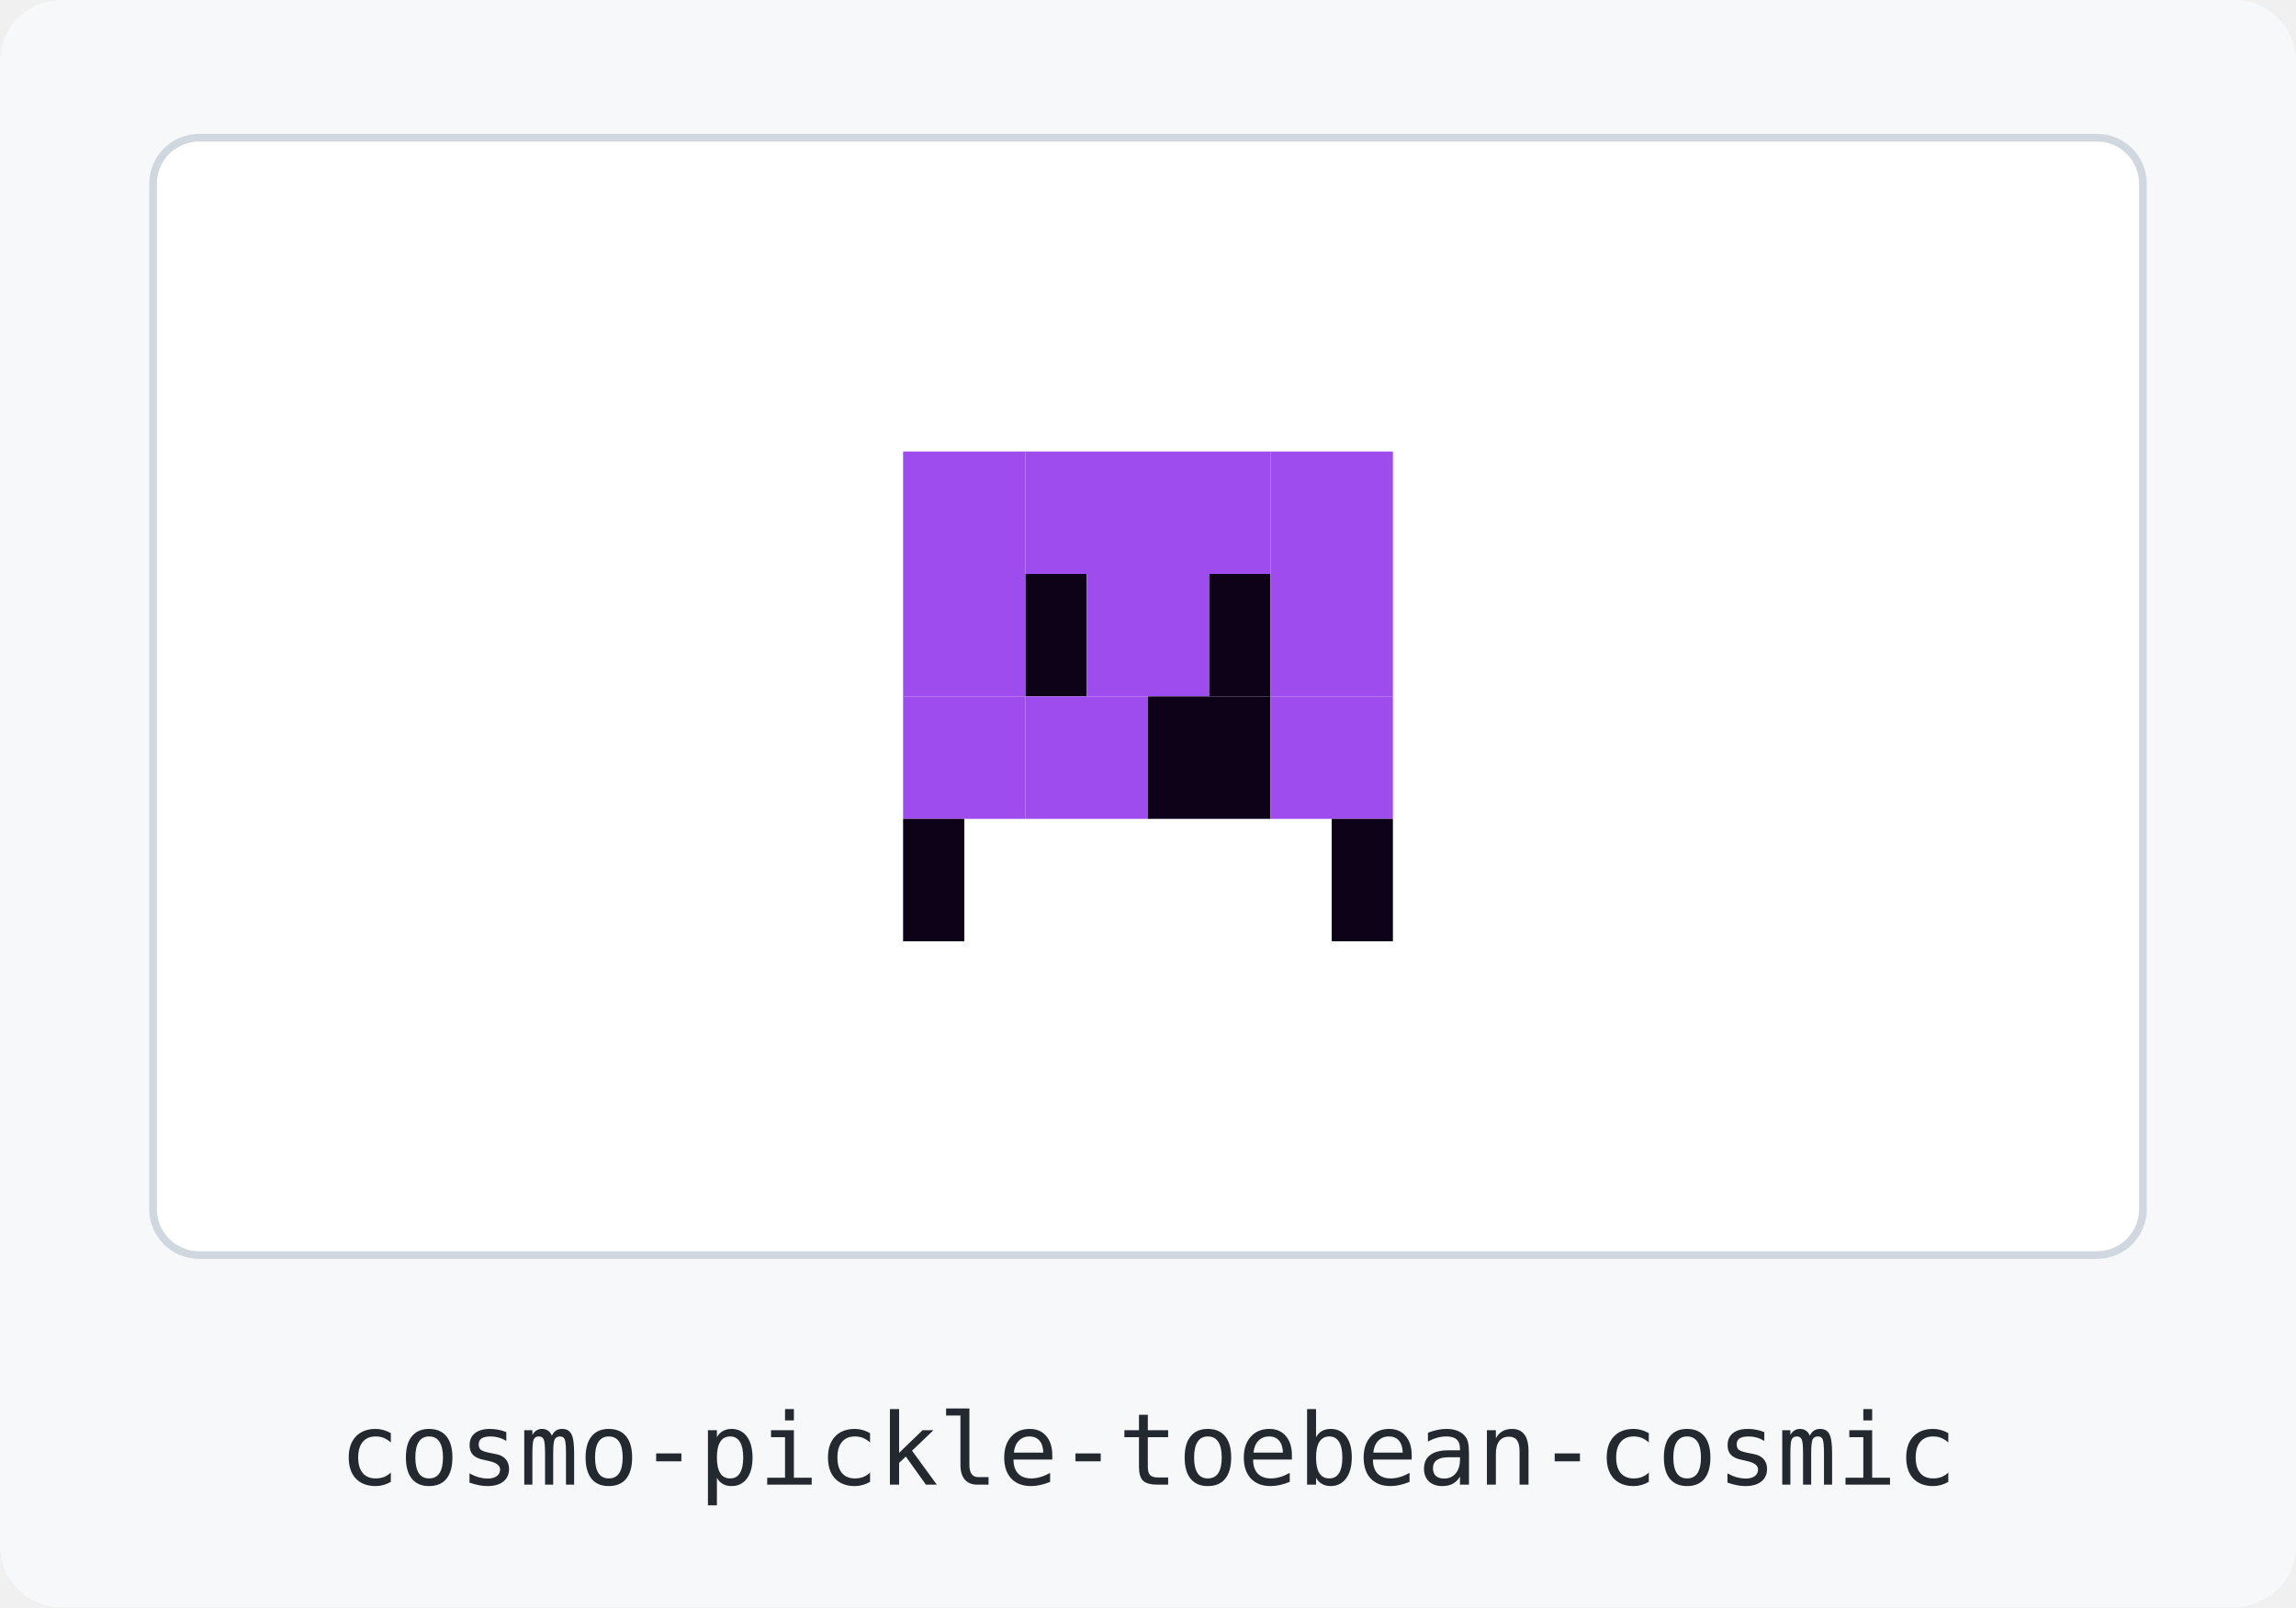
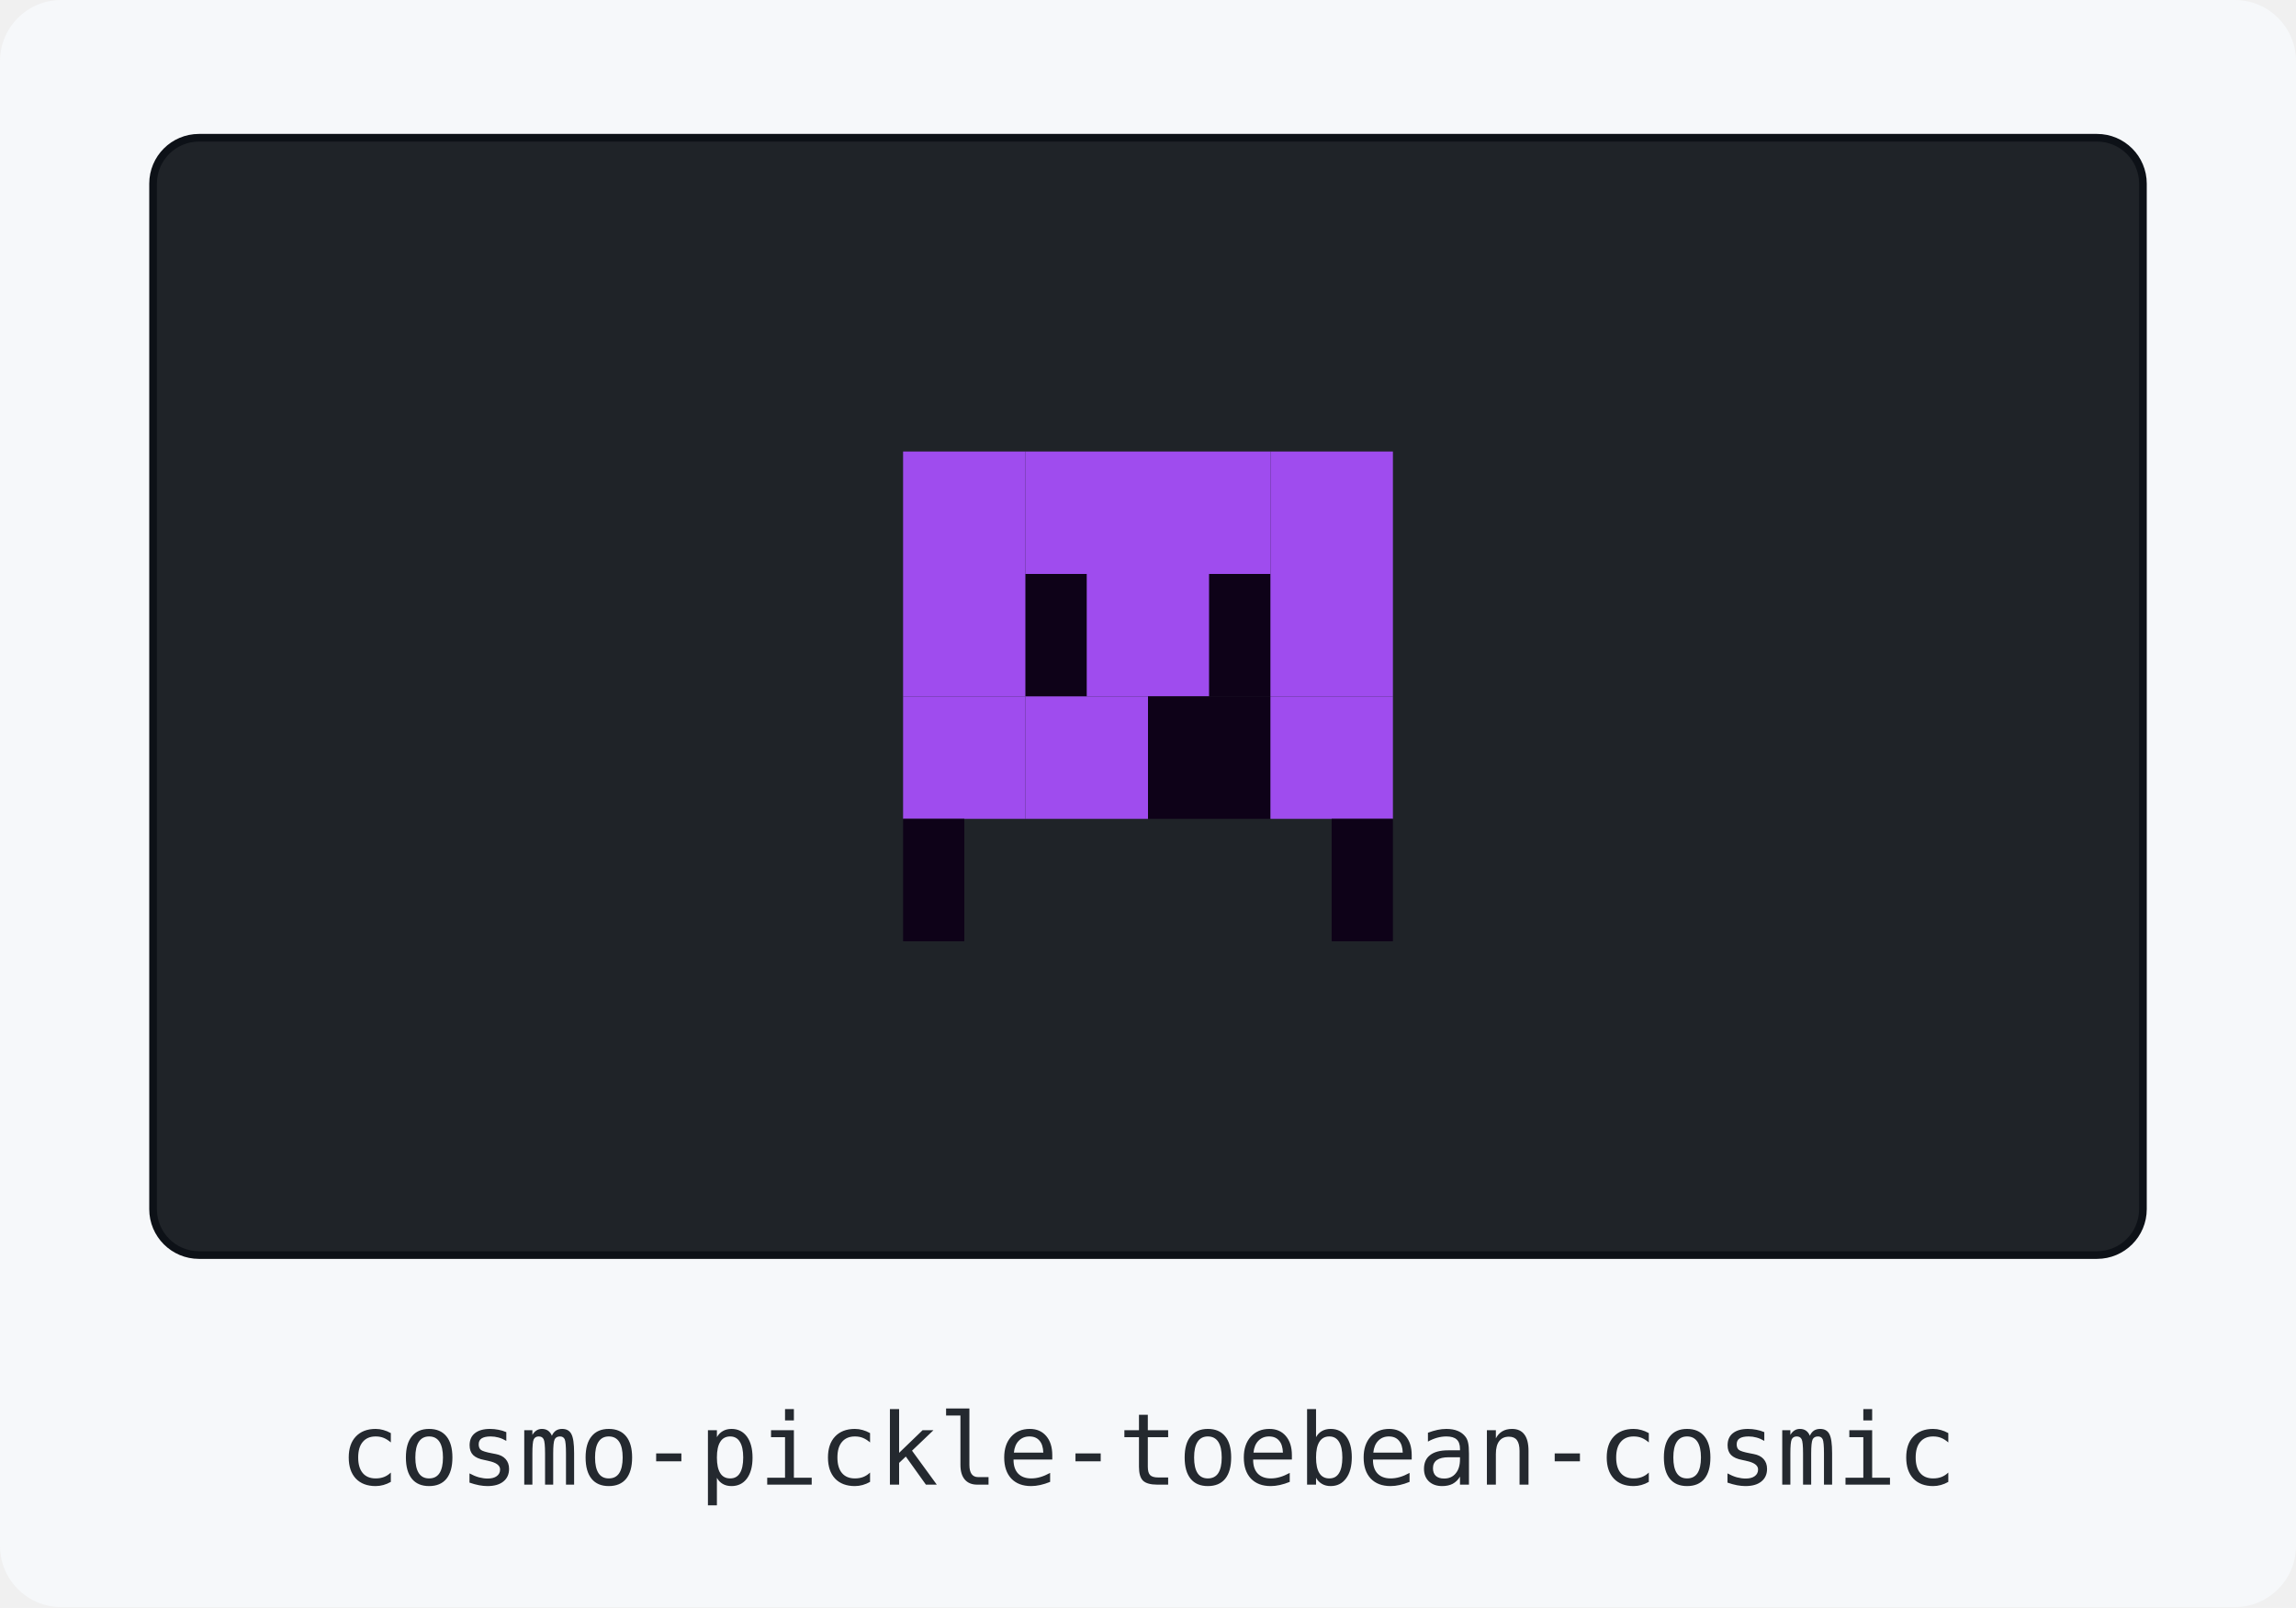
<svg xmlns="http://www.w3.org/2000/svg" width="300" height="210" viewBox="0 0 300 210" role="img" aria-label="cosmo-pickle-toebean-cosmic clingon">
  <rect width="300" height="210" rx="8" fill="#f6f8fa" />
-   <rect x="20" y="18" width="260" height="146" rx="6" fill="#ffffff" stroke="#d0d7de" />
+   <rect x="20" y="18" width="260" height="146" rx="6" fill="#1f2328" stroke="#0d1117" />
  <rect x="118" y="59" width="16" height="16" fill="#9f4cee" />
  <rect x="134" y="59" width="16" height="16" fill="#9f4cee" />
  <rect x="150" y="59" width="16" height="16" fill="#9f4cee" />
  <rect x="166" y="59" width="16" height="16" fill="#9f4cee" />
  <rect x="118" y="75" width="16" height="16" fill="#9f4cee" />
  <rect x="134" y="75" width="8" height="16" fill="#0e0218" />
  <rect x="142" y="75" width="8" height="16" fill="#9f4cee" />
  <rect x="150" y="75" width="8" height="16" fill="#9f4cee" />
  <rect x="158" y="75" width="8" height="16" fill="#0e0218" />
  <rect x="166" y="75" width="16" height="16" fill="#9f4cee" />
  <rect x="118" y="91" width="16" height="16" fill="#9f4cee" />
  <rect x="134" y="91" width="16" height="16" fill="#9f4cee" />
  <rect x="150" y="91" width="16" height="16" fill="#0e0218" />
  <rect x="166" y="91" width="16" height="16" fill="#9f4cee" />
  <rect x="118" y="107" width="8" height="16" fill="#0e0218" />
  <rect x="174" y="107" width="8" height="16" fill="#0e0218" />
  <text x="150" y="194" text-anchor="middle" font-family="ui-monospace, SFMono-Regular, Menlo, Consolas, monospace" font-size="13" font-weight="400" fill="#24292f">cosmo-pickle-toebean-cosmic</text>
</svg>
